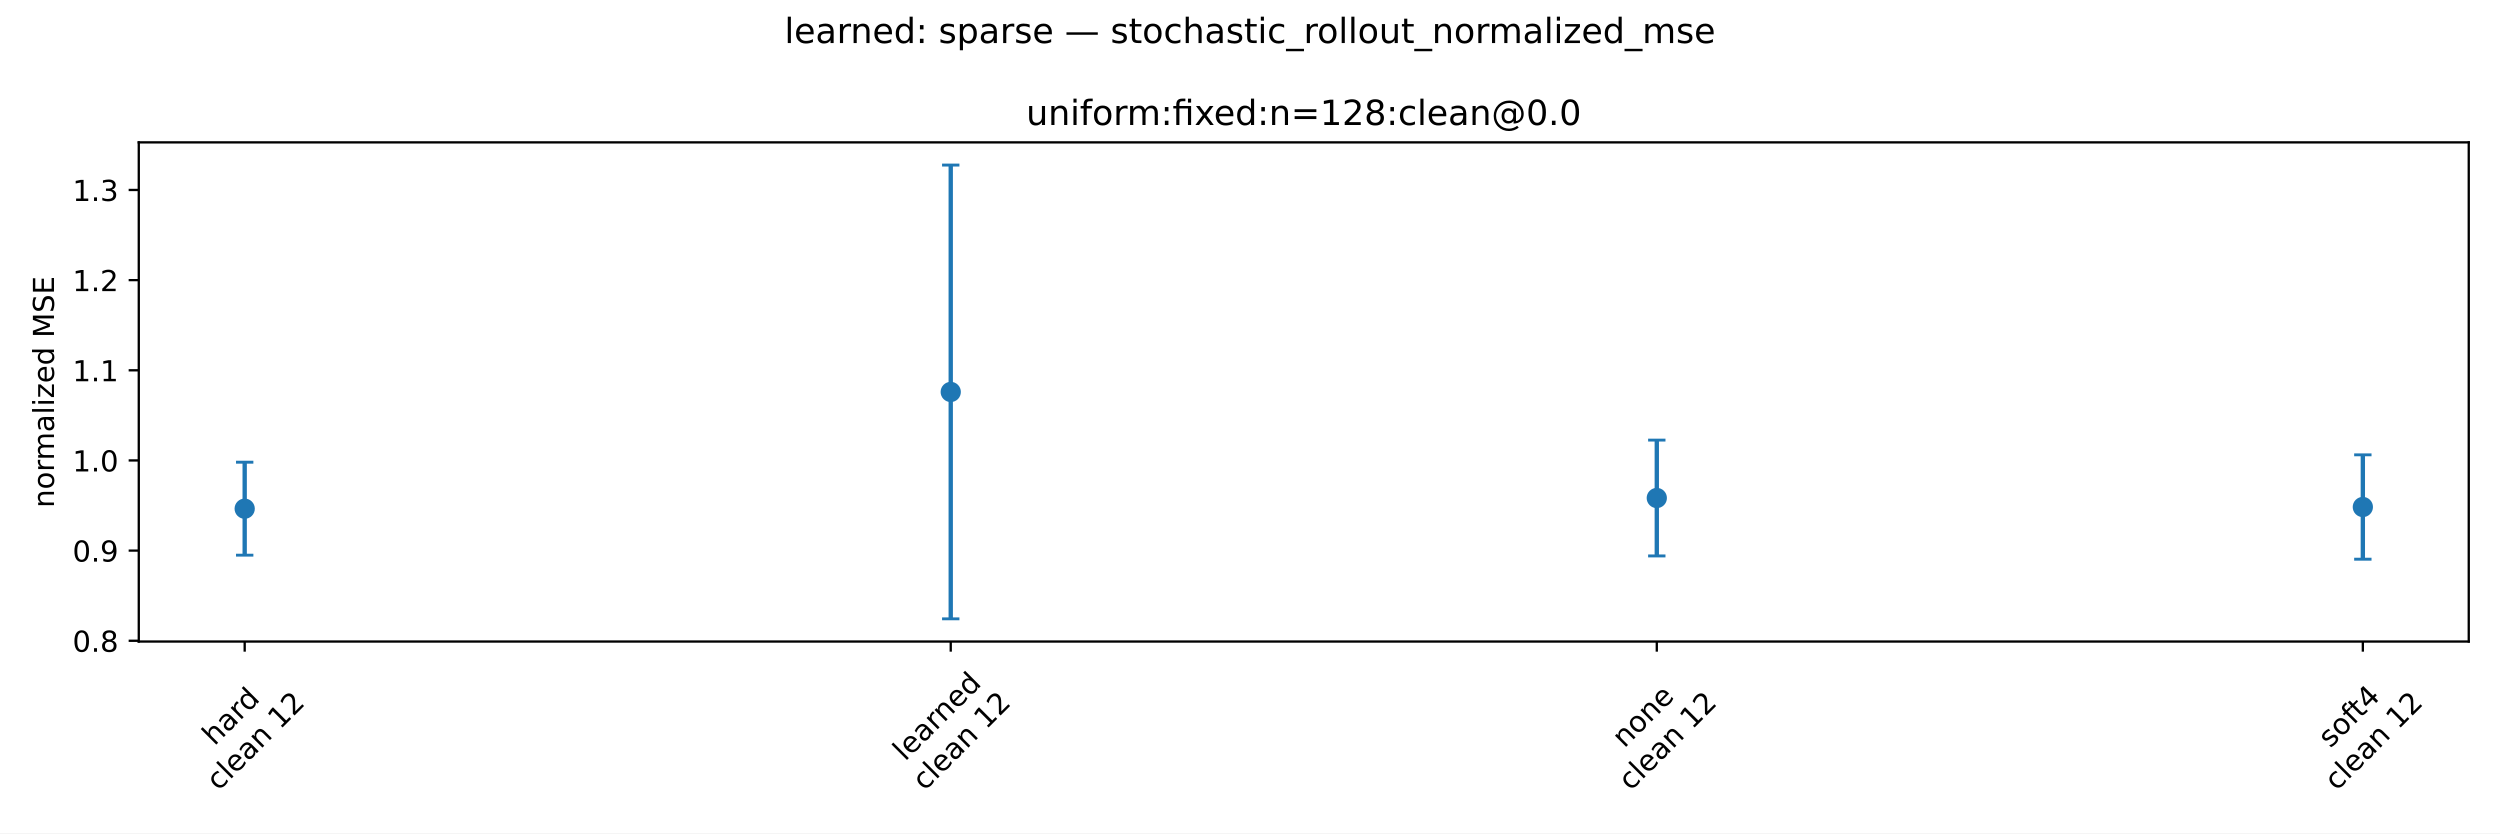
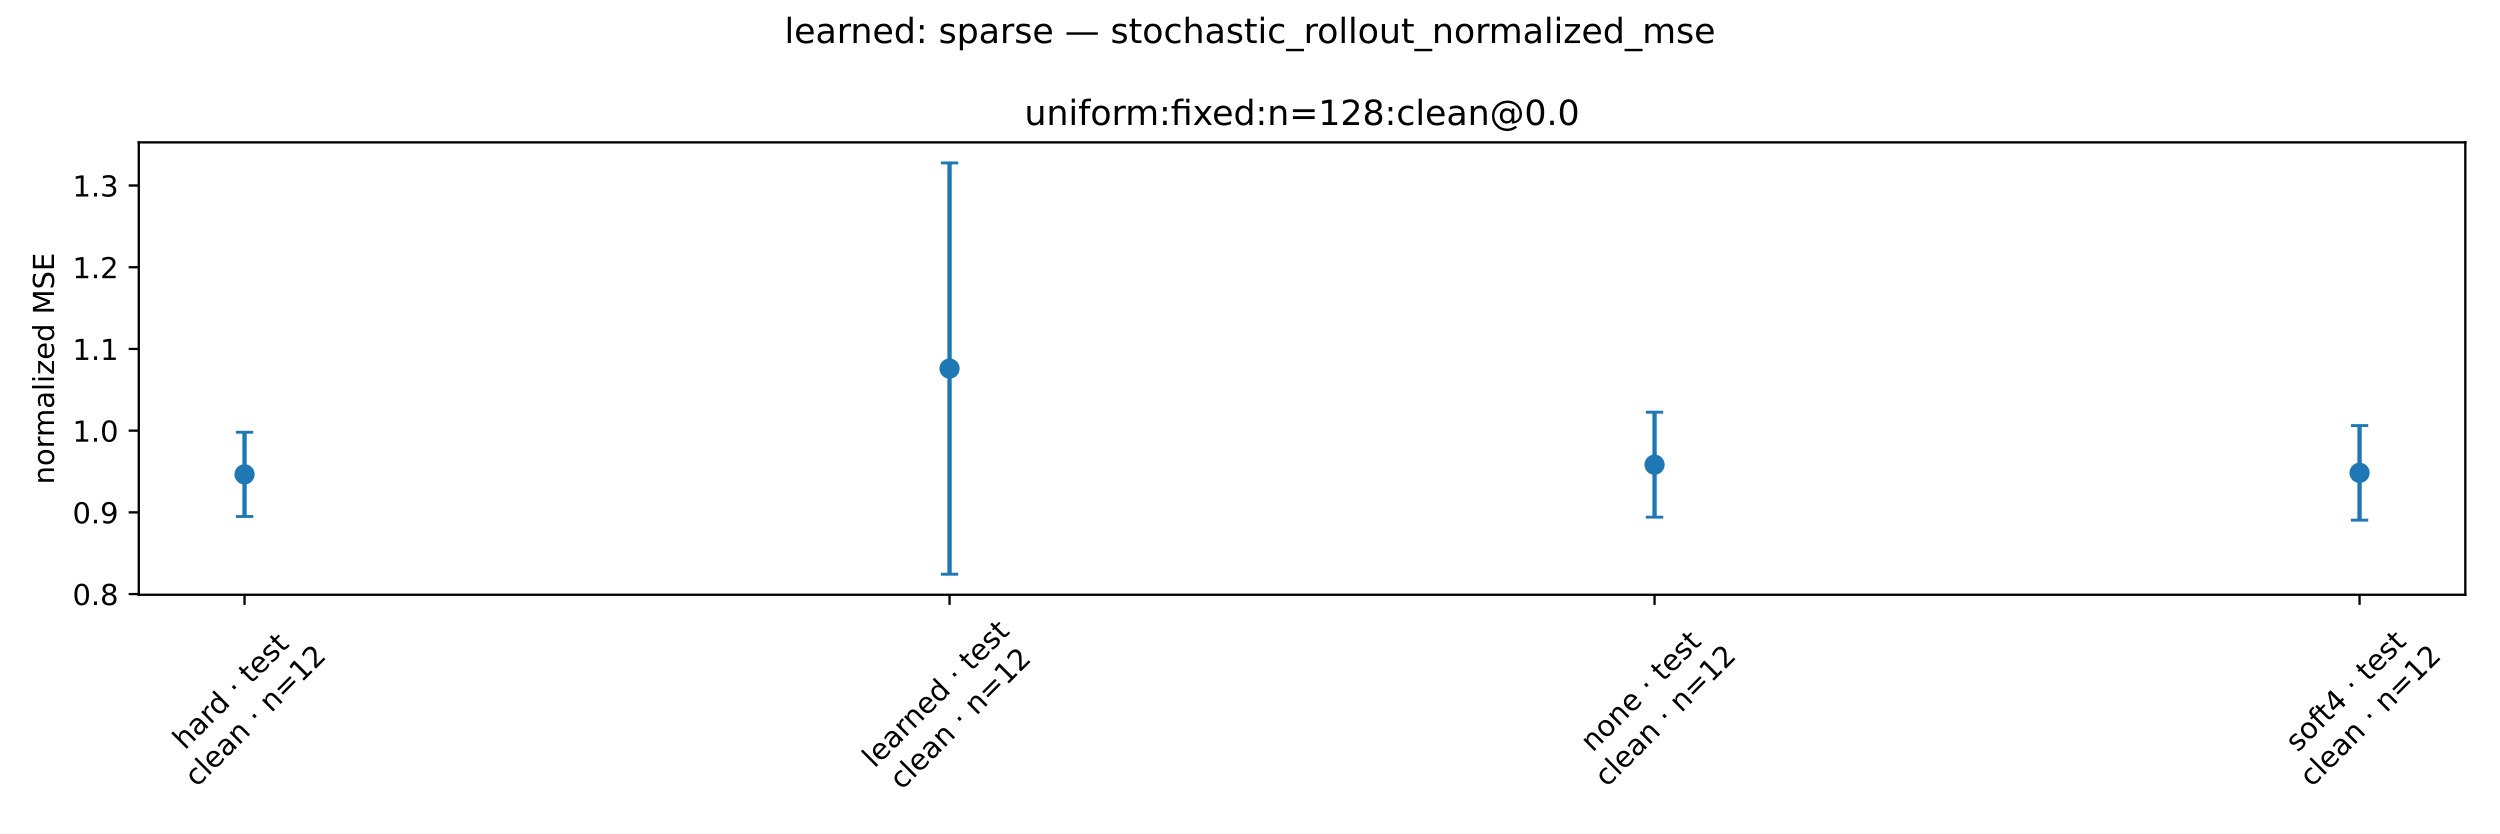
<svg xmlns="http://www.w3.org/2000/svg" xmlns:xlink="http://www.w3.org/1999/xlink" width="864pt" height="288pt" viewBox="0 0 864 288" version="1.1">
  <defs>
    <style type="text/css">*{stroke-linejoin: round; stroke-linecap: butt}</style>
  </defs>
  <g id="figure_1">
    <g id="patch_1">
      <path d="M 0 288  L 864 288  L 864 0  L 0 0  z " style="fill: #ffffff" />
    </g>
    <g id="axes_1">
      <g id="patch_2">
-         <path d="M 47.962 221.715  L 853.2 221.715  L 853.2 49.203  L 47.962 49.203  z " style="fill: #ffffff" />
+         <path d="M 47.962 205.55  L 852.012 205.55  L 852.012 49.203  L 47.962 49.203  z " style="fill: #ffffff" />
      </g>
      <g id="matplotlib.axis_1">
        <g id="xtick_1">
          <g id="line2d_1">
            <defs>
-               <path id="m48b58ece25" d="M 0 0  L 0 3.5  " style="stroke: #000000; stroke-width: 0.8" />
+               <path id="m4cf467fbdd" d="M 0 0  L 0 3.5  " style="stroke: #000000; stroke-width: 0.8" />
            </defs>
            <g>
-               <use xlink:href="#m48b58ece25" x="84.564" y="221.715" style="stroke: #000000; stroke-width: 0.8" />
+               <use xlink:href="#m4cf467fbdd" x="84.51" y="205.55" style="stroke: #000000; stroke-width: 0.8" />
            </g>
          </g>
          <g id="text_1">
-             <g transform="translate(74.1142 257.9703) rotate(-45) scale(0.1 -0.1)">
+             <g transform="translate(63.89994 259.4166) rotate(-45) scale(0.1 -0.1)">
              <defs>
                <path id="DejaVuSans-4b" d="M 3513 2113  L 3513 0  L 2938 0  L 2938 2094  Q 2938 2591 2744 2837  Q 2550 3084 2163 3084  Q 1697 3084 1428 2787  Q 1159 2491 1159 1978  L 1159 0  L 581 0  L 581 4863  L 1159 4863  L 1159 2956  Q 1366 3272 1645 3428  Q 1925 3584 2291 3584  Q 2894 3584 3203 3211  Q 3513 2838 3513 2113  z " transform="scale(0.015625)" />
                <path id="DejaVuSans-44" d="M 2194 1759  Q 1497 1759 1228 1600  Q 959 1441 959 1056  Q 959 750 1161 570  Q 1363 391 1709 391  Q 2188 391 2477 730  Q 2766 1069 2766 1631  L 2766 1759  L 2194 1759  z M 3341 1997  L 3341 0  L 2766 0  L 2766 531  Q 2569 213 2275 61  Q 1981 -91 1556 -91  Q 1019 -91 701 211  Q 384 513 384 1019  Q 384 1609 779 1909  Q 1175 2209 1959 2209  L 2766 2209  L 2766 2266  Q 2766 2663 2505 2880  Q 2244 3097 1772 3097  Q 1472 3097 1187 3025  Q 903 2953 641 2809  L 641 3341  Q 956 3463 1253 3523  Q 1550 3584 1831 3584  Q 2591 3584 2966 3190  Q 3341 2797 3341 1997  z " transform="scale(0.015625)" />
                <path id="DejaVuSans-55" d="M 2631 2963  Q 2534 3019 2420 3045  Q 2306 3072 2169 3072  Q 1681 3072 1420 2755  Q 1159 2438 1159 1844  L 1159 0  L 581 0  L 581 3500  L 1159 3500  L 1159 2956  Q 1341 3275 1631 3429  Q 1922 3584 2338 3584  Q 2397 3584 2469 3576  Q 2541 3569 2628 3553  L 2631 2963  z " transform="scale(0.015625)" />
                <path id="DejaVuSans-47" d="M 2906 2969  L 2906 4863  L 3481 4863  L 3481 0  L 2906 0  L 2906 525  Q 2725 213 2448 61  Q 2172 -91 1784 -91  Q 1150 -91 751 415  Q 353 922 353 1747  Q 353 2572 751 3078  Q 1150 3584 1784 3584  Q 2172 3584 2448 3432  Q 2725 3281 2906 2969  z M 947 1747  Q 947 1113 1208 752  Q 1469 391 1925 391  Q 2381 391 2643 752  Q 2906 1113 2906 1747  Q 2906 2381 2643 2742  Q 2381 3103 1925 3103  Q 1469 3103 1208 2742  Q 947 2381 947 1747  z " transform="scale(0.015625)" />
+                 <path id="DejaVuSans-3" transform="scale(0.015625)" />
+                 <path id="DejaVuSans-79" d="M 684 2619  L 1344 2619  L 1344 1825  L 684 1825  L 684 2619  z " transform="scale(0.015625)" />
+                 <path id="DejaVuSans-57" d="M 1172 4494  L 1172 3500  L 2356 3500  L 2356 3053  L 1172 3053  L 1172 1153  Q 1172 725 1289 603  Q 1406 481 1766 481  L 2356 481  L 2356 0  L 1766 0  Q 1100 0 847 248  Q 594 497 594 1153  L 594 3053  L 172 3053  L 172 3500  L 594 3500  L 594 4494  L 1172 4494  z " transform="scale(0.015625)" />
+                 <path id="DejaVuSans-48" d="M 3597 1894  L 3597 1613  L 953 1613  Q 991 1019 1311 708  Q 1631 397 2203 397  Q 2534 397 2845 478  Q 3156 559 3463 722  L 3463 178  Q 3153 47 2828 -22  Q 2503 -91 2169 -91  Q 1331 -91 842 396  Q 353 884 353 1716  Q 353 2575 817 3079  Q 1281 3584 2069 3584  Q 2775 3584 3186 3129  Q 3597 2675 3597 1894  z M 3022 2063  Q 3016 2534 2758 2815  Q 2500 3097 2075 3097  Q 1594 3097 1305 2825  Q 1016 2553 972 2059  L 3022 2063  z " transform="scale(0.015625)" />
+                 <path id="DejaVuSans-56" d="M 2834 3397  L 2834 2853  Q 2591 2978 2328 3040  Q 2066 3103 1784 3103  Q 1356 3103 1142 2972  Q 928 2841 928 2578  Q 928 2378 1081 2264  Q 1234 2150 1697 2047  L 1894 2003  Q 2506 1872 2764 1633  Q 3022 1394 3022 966  Q 3022 478 2636 193  Q 2250 -91 1575 -91  Q 1294 -91 989 -36  Q 684 19 347 128  L 347 722  Q 666 556 975 473  Q 1284 391 1588 391  Q 1994 391 2212 530  Q 2431 669 2431 922  Q 2431 1156 2273 1281  Q 2116 1406 1581 1522  L 1381 1569  Q 847 1681 609 1914  Q 372 2147 372 2553  Q 372 3047 722 3315  Q 1072 3584 1716 3584  Q 2034 3584 2315 3537  Q 2597 3491 2834 3397  z " transform="scale(0.015625)" />
              </defs>
              <use xlink:href="#DejaVuSans-4b" />
              <use xlink:href="#DejaVuSans-44" transform="translate(63.375 0)" />
              <use xlink:href="#DejaVuSans-55" transform="translate(124.6562 0)" />
              <use xlink:href="#DejaVuSans-47" transform="translate(164.0156 0)" />
-             </g>
-             <g transform="translate(75.51323 273.5457) rotate(-45) scale(0.1 -0.1)">
+               <use xlink:href="#DejaVuSans-3" transform="translate(227.5 0)" />
+               <use xlink:href="#DejaVuSans-79" transform="translate(259.2812 0)" />
+               <use xlink:href="#DejaVuSans-3" transform="translate(291.0625 0)" />
+               <use xlink:href="#DejaVuSans-57" transform="translate(322.8438 0)" />
+               <use xlink:href="#DejaVuSans-48" transform="translate(362.0469 0)" />
+               <use xlink:href="#DejaVuSans-56" transform="translate(423.5781 0)" />
+               <use xlink:href="#DejaVuSans-57" transform="translate(475.6719 0)" />
+             </g>
+             <g transform="translate(68.00862 272.2824) rotate(-45) scale(0.1 -0.1)">
              <defs>
                <path id="DejaVuSans-46" d="M 3122 3366  L 3122 2828  Q 2878 2963 2633 3030  Q 2388 3097 2138 3097  Q 1578 3097 1268 2742  Q 959 2388 959 1747  Q 959 1106 1268 751  Q 1578 397 2138 397  Q 2388 397 2633 464  Q 2878 531 3122 666  L 3122 134  Q 2881 22 2623 -34  Q 2366 -91 2075 -91  Q 1284 -91 818 406  Q 353 903 353 1747  Q 353 2603 823 3093  Q 1294 3584 2113 3584  Q 2378 3584 2631 3529  Q 2884 3475 3122 3366  z " transform="scale(0.015625)" />
                <path id="DejaVuSans-4f" d="M 603 4863  L 1178 4863  L 1178 0  L 603 0  L 603 4863  z " transform="scale(0.015625)" />
-                 <path id="DejaVuSans-48" d="M 3597 1894  L 3597 1613  L 953 1613  Q 991 1019 1311 708  Q 1631 397 2203 397  Q 2534 397 2845 478  Q 3156 559 3463 722  L 3463 178  Q 3153 47 2828 -22  Q 2503 -91 2169 -91  Q 1331 -91 842 396  Q 353 884 353 1716  Q 353 2575 817 3079  Q 1281 3584 2069 3584  Q 2775 3584 3186 3129  Q 3597 2675 3597 1894  z M 3022 2063  Q 3016 2534 2758 2815  Q 2500 3097 2075 3097  Q 1594 3097 1305 2825  Q 1016 2553 972 2059  L 3022 2063  z " transform="scale(0.015625)" />
                <path id="DejaVuSans-51" d="M 3513 2113  L 3513 0  L 2938 0  L 2938 2094  Q 2938 2591 2744 2837  Q 2550 3084 2163 3084  Q 1697 3084 1428 2787  Q 1159 2491 1159 1978  L 1159 0  L 581 0  L 581 3500  L 1159 3500  L 1159 2956  Q 1366 3272 1645 3428  Q 1925 3584 2291 3584  Q 2894 3584 3203 3211  Q 3513 2838 3513 2113  z " transform="scale(0.015625)" />
-                 <path id="DejaVuSans-3" transform="scale(0.015625)" />
+                 <path id="DejaVuSans-20" d="M 678 2906  L 4684 2906  L 4684 2381  L 678 2381  L 678 2906  z M 678 1631  L 4684 1631  L 4684 1100  L 678 1100  L 678 1631  z " transform="scale(0.015625)" />
                <path id="DejaVuSans-14" d="M 794 531  L 1825 531  L 1825 4091  L 703 3866  L 703 4441  L 1819 4666  L 2450 4666  L 2450 531  L 3481 531  L 3481 0  L 794 0  L 794 531  z " transform="scale(0.015625)" />
                <path id="DejaVuSans-15" d="M 1228 531  L 3431 531  L 3431 0  L 469 0  L 469 531  Q 828 903 1448 1529  Q 2069 2156 2228 2338  Q 2531 2678 2651 2914  Q 2772 3150 2772 3378  Q 2772 3750 2511 3984  Q 2250 4219 1831 4219  Q 1534 4219 1204 4116  Q 875 4013 500 3803  L 500 4441  Q 881 4594 1212 4672  Q 1544 4750 1819 4750  Q 2544 4750 2975 4387  Q 3406 4025 3406 3419  Q 3406 3131 3298 2873  Q 3191 2616 2906 2266  Q 2828 2175 2409 1742  Q 1991 1309 1228 531  z " transform="scale(0.015625)" />
              </defs>
              <use xlink:href="#DejaVuSans-46" />
              <use xlink:href="#DejaVuSans-4f" transform="translate(54.98438 0)" />
              <use xlink:href="#DejaVuSans-48" transform="translate(82.76562 0)" />
              <use xlink:href="#DejaVuSans-44" transform="translate(144.2969 0)" />
              <use xlink:href="#DejaVuSans-51" transform="translate(205.5781 0)" />
              <use xlink:href="#DejaVuSans-3" transform="translate(268.9531 0)" />
-               <use xlink:href="#DejaVuSans-14" transform="translate(300.7344 0)" />
-               <use xlink:href="#DejaVuSans-15" transform="translate(364.3594 0)" />
+               <use xlink:href="#DejaVuSans-79" transform="translate(300.7344 0)" />
+               <use xlink:href="#DejaVuSans-3" transform="translate(332.5156 0)" />
+               <use xlink:href="#DejaVuSans-51" transform="translate(364.2969 0)" />
+               <use xlink:href="#DejaVuSans-20" transform="translate(427.6719 0)" />
+               <use xlink:href="#DejaVuSans-14" transform="translate(511.4688 0)" />
+               <use xlink:href="#DejaVuSans-15" transform="translate(575.0938 0)" />
            </g>
          </g>
        </g>
        <g id="xtick_2">
          <g id="line2d_2">
            <g>
-               <use xlink:href="#m48b58ece25" x="328.575" y="221.715" style="stroke: #000000; stroke-width: 0.8" />
+               <use xlink:href="#m4cf467fbdd" x="328.161" y="205.55" style="stroke: #000000; stroke-width: 0.8" />
            </g>
          </g>
          <g id="text_2">
-             <g transform="translate(312.7925 263.3034) rotate(-45) scale(0.1 -0.1)">
+             <g transform="translate(302.2181 265.7043) rotate(-45) scale(0.1 -0.1)">
              <use xlink:href="#DejaVuSans-4f" />
              <use xlink:href="#DejaVuSans-48" transform="translate(27.78125 0)" />
              <use xlink:href="#DejaVuSans-44" transform="translate(89.3125 0)" />
              <use xlink:href="#DejaVuSans-55" transform="translate(150.5938 0)" />
              <use xlink:href="#DejaVuSans-51" transform="translate(189.9531 0)" />
              <use xlink:href="#DejaVuSans-48" transform="translate(253.3281 0)" />
              <use xlink:href="#DejaVuSans-47" transform="translate(314.8594 0)" />
-             </g>
-             <g transform="translate(319.5246 273.5457) rotate(-45) scale(0.1 -0.1)">
+               <use xlink:href="#DejaVuSans-3" transform="translate(378.3438 0)" />
+               <use xlink:href="#DejaVuSans-79" transform="translate(410.125 0)" />
+               <use xlink:href="#DejaVuSans-3" transform="translate(441.9062 0)" />
+               <use xlink:href="#DejaVuSans-57" transform="translate(473.6875 0)" />
+               <use xlink:href="#DejaVuSans-48" transform="translate(512.8906 0)" />
+               <use xlink:href="#DejaVuSans-56" transform="translate(574.4219 0)" />
+               <use xlink:href="#DejaVuSans-57" transform="translate(626.5156 0)" />
+             </g>
+             <g transform="translate(311.6599 273.237) rotate(-45) scale(0.1 -0.1)">
              <use xlink:href="#DejaVuSans-46" />
              <use xlink:href="#DejaVuSans-4f" transform="translate(54.98438 0)" />
              <use xlink:href="#DejaVuSans-48" transform="translate(82.76562 0)" />
              <use xlink:href="#DejaVuSans-44" transform="translate(144.2969 0)" />
              <use xlink:href="#DejaVuSans-51" transform="translate(205.5781 0)" />
              <use xlink:href="#DejaVuSans-3" transform="translate(268.9531 0)" />
-               <use xlink:href="#DejaVuSans-14" transform="translate(300.7344 0)" />
-               <use xlink:href="#DejaVuSans-15" transform="translate(364.3594 0)" />
+               <use xlink:href="#DejaVuSans-79" transform="translate(300.7344 0)" />
+               <use xlink:href="#DejaVuSans-3" transform="translate(332.5156 0)" />
+               <use xlink:href="#DejaVuSans-51" transform="translate(364.2969 0)" />
+               <use xlink:href="#DejaVuSans-20" transform="translate(427.6719 0)" />
+               <use xlink:href="#DejaVuSans-14" transform="translate(511.4688 0)" />
+               <use xlink:href="#DejaVuSans-15" transform="translate(575.0938 0)" />
            </g>
          </g>
        </g>
        <g id="xtick_3">
          <g id="line2d_3">
            <g>
-               <use xlink:href="#m48b58ece25" x="572.587" y="221.715" style="stroke: #000000; stroke-width: 0.8" />
+               <use xlink:href="#m4cf467fbdd" x="571.813" y="205.55" style="stroke: #000000; stroke-width: 0.8" />
            </g>
          </g>
          <g id="text_3">
-             <g transform="translate(561.36 258.7464) rotate(-45) scale(0.1 -0.1)">
+             <g transform="translate(550.4255 260.1928) rotate(-45) scale(0.1 -0.1)">
              <defs>
                <path id="DejaVuSans-52" d="M 1959 3097  Q 1497 3097 1228 2736  Q 959 2375 959 1747  Q 959 1119 1226 758  Q 1494 397 1959 397  Q 2419 397 2687 759  Q 2956 1122 2956 1747  Q 2956 2369 2687 2733  Q 2419 3097 1959 3097  z M 1959 3584  Q 2709 3584 3137 3096  Q 3566 2609 3566 1747  Q 3566 888 3137 398  Q 2709 -91 1959 -91  Q 1206 -91 779 398  Q 353 888 353 1747  Q 353 2609 779 3096  Q 1206 3584 1959 3584  z " transform="scale(0.015625)" />
              </defs>
              <use xlink:href="#DejaVuSans-51" />
              <use xlink:href="#DejaVuSans-52" transform="translate(63.375 0)" />
              <use xlink:href="#DejaVuSans-51" transform="translate(124.5625 0)" />
              <use xlink:href="#DejaVuSans-48" transform="translate(187.9375 0)" />
-             </g>
-             <g transform="translate(563.5358 273.5451) rotate(-45) scale(0.1 -0.1)">
+               <use xlink:href="#DejaVuSans-3" transform="translate(249.4688 0)" />
+               <use xlink:href="#DejaVuSans-79" transform="translate(281.25 0)" />
+               <use xlink:href="#DejaVuSans-3" transform="translate(313.0312 0)" />
+               <use xlink:href="#DejaVuSans-57" transform="translate(344.8125 0)" />
+               <use xlink:href="#DejaVuSans-48" transform="translate(384.0156 0)" />
+               <use xlink:href="#DejaVuSans-56" transform="translate(445.5469 0)" />
+               <use xlink:href="#DejaVuSans-57" transform="translate(497.6406 0)" />
+             </g>
+             <g transform="translate(555.3109 272.2818) rotate(-45) scale(0.1 -0.1)">
              <use xlink:href="#DejaVuSans-46" />
              <use xlink:href="#DejaVuSans-4f" transform="translate(54.98438 0)" />
              <use xlink:href="#DejaVuSans-48" transform="translate(82.76562 0)" />
              <use xlink:href="#DejaVuSans-44" transform="translate(144.2969 0)" />
              <use xlink:href="#DejaVuSans-51" transform="translate(205.5781 0)" />
              <use xlink:href="#DejaVuSans-3" transform="translate(268.9531 0)" />
-               <use xlink:href="#DejaVuSans-14" transform="translate(300.7344 0)" />
-               <use xlink:href="#DejaVuSans-15" transform="translate(364.3594 0)" />
+               <use xlink:href="#DejaVuSans-79" transform="translate(300.7344 0)" />
+               <use xlink:href="#DejaVuSans-3" transform="translate(332.5156 0)" />
+               <use xlink:href="#DejaVuSans-51" transform="translate(364.2969 0)" />
+               <use xlink:href="#DejaVuSans-20" transform="translate(427.6719 0)" />
+               <use xlink:href="#DejaVuSans-14" transform="translate(511.4688 0)" />
+               <use xlink:href="#DejaVuSans-15" transform="translate(575.0938 0)" />
            </g>
          </g>
        </g>
        <g id="xtick_4">
          <g id="line2d_4">
            <g>
-               <use xlink:href="#m48b58ece25" x="816.598" y="221.715" style="stroke: #000000; stroke-width: 0.8" />
+               <use xlink:href="#m4cf467fbdd" x="815.464" y="205.55" style="stroke: #000000; stroke-width: 0.8" />
            </g>
          </g>
          <g id="text_4">
-             <g transform="translate(805.3684 258.7503) rotate(-45) scale(0.1 -0.1)">
-               <defs>
-                 <path id="DejaVuSans-56" d="M 2834 3397  L 2834 2853  Q 2591 2978 2328 3040  Q 2066 3103 1784 3103  Q 1356 3103 1142 2972  Q 928 2841 928 2578  Q 928 2378 1081 2264  Q 1234 2150 1697 2047  L 1894 2003  Q 2506 1872 2764 1633  Q 3022 1394 3022 966  Q 3022 478 2636 193  Q 2250 -91 1575 -91  Q 1294 -91 989 -36  Q 684 19 347 128  L 347 722  Q 666 556 975 473  Q 1284 391 1588 391  Q 1994 391 2212 530  Q 2431 669 2431 922  Q 2431 1156 2273 1281  Q 2116 1406 1581 1522  L 1381 1569  Q 847 1681 609 1914  Q 372 2147 372 2553  Q 372 3047 722 3315  Q 1072 3584 1716 3584  Q 2034 3584 2315 3537  Q 2597 3491 2834 3397  z " transform="scale(0.015625)" />
+             <g transform="translate(794.0737 260.1967) rotate(-45) scale(0.1 -0.1)">
+               <defs>
                <path id="DejaVuSans-49" d="M 2375 4863  L 2375 4384  L 1825 4384  Q 1516 4384 1395 4259  Q 1275 4134 1275 3809  L 1275 3500  L 2222 3500  L 2222 3053  L 1275 3053  L 1275 0  L 697 0  L 697 3053  L 147 3053  L 147 3500  L 697 3500  L 697 3744  Q 697 4328 969 4595  Q 1241 4863 1831 4863  L 2375 4863  z " transform="scale(0.015625)" />
-                 <path id="DejaVuSans-57" d="M 1172 4494  L 1172 3500  L 2356 3500  L 2356 3053  L 1172 3053  L 1172 1153  Q 1172 725 1289 603  Q 1406 481 1766 481  L 2356 481  L 2356 0  L 1766 0  Q 1100 0 847 248  Q 594 497 594 1153  L 594 3053  L 172 3053  L 172 3500  L 594 3500  L 594 4494  L 1172 4494  z " transform="scale(0.015625)" />
                <path id="DejaVuSans-17" d="M 2419 4116  L 825 1625  L 2419 1625  L 2419 4116  z M 2253 4666  L 3047 4666  L 3047 1625  L 3713 1625  L 3713 1100  L 3047 1100  L 3047 0  L 2419 0  L 2419 1100  L 313 1100  L 313 1709  L 2253 4666  z " transform="scale(0.015625)" />
              </defs>
              <use xlink:href="#DejaVuSans-56" />
              <use xlink:href="#DejaVuSans-52" transform="translate(52.09375 0)" />
              <use xlink:href="#DejaVuSans-49" transform="translate(113.2812 0)" />
              <use xlink:href="#DejaVuSans-57" transform="translate(146.7344 0)" />
              <use xlink:href="#DejaVuSans-17" transform="translate(185.9375 0)" />
-             </g>
-             <g transform="translate(807.5475 273.5457) rotate(-45) scale(0.1 -0.1)">
+               <use xlink:href="#DejaVuSans-3" transform="translate(249.5625 0)" />
+               <use xlink:href="#DejaVuSans-79" transform="translate(281.3438 0)" />
+               <use xlink:href="#DejaVuSans-3" transform="translate(313.125 0)" />
+               <use xlink:href="#DejaVuSans-57" transform="translate(344.9062 0)" />
+               <use xlink:href="#DejaVuSans-48" transform="translate(384.1094 0)" />
+               <use xlink:href="#DejaVuSans-56" transform="translate(445.6406 0)" />
+               <use xlink:href="#DejaVuSans-57" transform="translate(497.7344 0)" />
+             </g>
+             <g transform="translate(798.9624 272.2824) rotate(-45) scale(0.1 -0.1)">
              <use xlink:href="#DejaVuSans-46" />
              <use xlink:href="#DejaVuSans-4f" transform="translate(54.98438 0)" />
              <use xlink:href="#DejaVuSans-48" transform="translate(82.76562 0)" />
              <use xlink:href="#DejaVuSans-44" transform="translate(144.2969 0)" />
              <use xlink:href="#DejaVuSans-51" transform="translate(205.5781 0)" />
              <use xlink:href="#DejaVuSans-3" transform="translate(268.9531 0)" />
-               <use xlink:href="#DejaVuSans-14" transform="translate(300.7344 0)" />
-               <use xlink:href="#DejaVuSans-15" transform="translate(364.3594 0)" />
+               <use xlink:href="#DejaVuSans-79" transform="translate(300.7344 0)" />
+               <use xlink:href="#DejaVuSans-3" transform="translate(332.5156 0)" />
+               <use xlink:href="#DejaVuSans-51" transform="translate(364.2969 0)" />
+               <use xlink:href="#DejaVuSans-20" transform="translate(427.6719 0)" />
+               <use xlink:href="#DejaVuSans-14" transform="translate(511.4688 0)" />
+               <use xlink:href="#DejaVuSans-15" transform="translate(575.0938 0)" />
            </g>
          </g>
        </g>
      </g>
      <g id="matplotlib.axis_2">
        <g id="ytick_1">
          <g id="line2d_5">
            <defs>
-               <path id="m9066280f9b" d="M 0 0  L -3.5 0  " style="stroke: #000000; stroke-width: 0.8" />
+               <path id="mb14db75e6c" d="M 0 0  L -3.5 0  " style="stroke: #000000; stroke-width: 0.8" />
            </defs>
            <g>
-               <use xlink:href="#m9066280f9b" x="47.962" y="221.45" style="stroke: #000000; stroke-width: 0.8" />
+               <use xlink:href="#mb14db75e6c" x="47.962" y="205.31" style="stroke: #000000; stroke-width: 0.8" />
            </g>
          </g>
          <g id="text_5">
-             <g transform="translate(25.05922 225.2488) scale(0.1 -0.1)">
+             <g transform="translate(25.05922 209.1091) scale(0.1 -0.1)">
              <defs>
                <path id="DejaVuSans-13" d="M 2034 4250  Q 1547 4250 1301 3770  Q 1056 3291 1056 2328  Q 1056 1369 1301 889  Q 1547 409 2034 409  Q 2525 409 2770 889  Q 3016 1369 3016 2328  Q 3016 3291 2770 3770  Q 2525 4250 2034 4250  z M 2034 4750  Q 2819 4750 3233 4129  Q 3647 3509 3647 2328  Q 3647 1150 3233 529  Q 2819 -91 2034 -91  Q 1250 -91 836 529  Q 422 1150 422 2328  Q 422 3509 836 4129  Q 1250 4750 2034 4750  z " transform="scale(0.015625)" />
                <path id="DejaVuSans-11" d="M 684 794  L 1344 794  L 1344 0  L 684 0  L 684 794  z " transform="scale(0.015625)" />
                <path id="DejaVuSans-1b" d="M 2034 2216  Q 1584 2216 1326 1975  Q 1069 1734 1069 1313  Q 1069 891 1326 650  Q 1584 409 2034 409  Q 2484 409 2743 651  Q 3003 894 3003 1313  Q 3003 1734 2745 1975  Q 2488 2216 2034 2216  z M 1403 2484  Q 997 2584 770 2862  Q 544 3141 544 3541  Q 544 4100 942 4425  Q 1341 4750 2034 4750  Q 2731 4750 3128 4425  Q 3525 4100 3525 3541  Q 3525 3141 3298 2862  Q 3072 2584 2669 2484  Q 3125 2378 3379 2068  Q 3634 1759 3634 1313  Q 3634 634 3220 271  Q 2806 -91 2034 -91  Q 1263 -91 848 271  Q 434 634 434 1313  Q 434 1759 690 2068  Q 947 2378 1403 2484  z M 1172 3481  Q 1172 3119 1398 2916  Q 1625 2713 2034 2713  Q 2441 2713 2670 2916  Q 2900 3119 2900 3481  Q 2900 3844 2670 4047  Q 2441 4250 2034 4250  Q 1625 4250 1398 4047  Q 1172 3844 1172 3481  z " transform="scale(0.015625)" />
              </defs>
              <use xlink:href="#DejaVuSans-13" />
              <use xlink:href="#DejaVuSans-11" transform="translate(63.625 0)" />
              <use xlink:href="#DejaVuSans-1b" transform="translate(95.40625 0)" />
            </g>
          </g>
        </g>
        <g id="ytick_2">
          <g id="line2d_6">
            <g>
-               <use xlink:href="#m9066280f9b" x="47.962" y="190.291" style="stroke: #000000; stroke-width: 0.8" />
+               <use xlink:href="#mb14db75e6c" x="47.962" y="177.071" style="stroke: #000000; stroke-width: 0.8" />
            </g>
          </g>
          <g id="text_6">
-             <g transform="translate(25.05922 194.0899) scale(0.1 -0.1)">
+             <g transform="translate(25.05922 180.8699) scale(0.1 -0.1)">
              <defs>
                <path id="DejaVuSans-1c" d="M 703 97  L 703 672  Q 941 559 1184 500  Q 1428 441 1663 441  Q 2288 441 2617 861  Q 2947 1281 2994 2138  Q 2813 1869 2534 1725  Q 2256 1581 1919 1581  Q 1219 1581 811 2004  Q 403 2428 403 3163  Q 403 3881 828 4315  Q 1253 4750 1959 4750  Q 2769 4750 3195 4129  Q 3622 3509 3622 2328  Q 3622 1225 3098 567  Q 2575 -91 1691 -91  Q 1453 -91 1209 -44  Q 966 3 703 97  z M 1959 2075  Q 2384 2075 2632 2365  Q 2881 2656 2881 3163  Q 2881 3666 2632 3958  Q 2384 4250 1959 4250  Q 1534 4250 1286 3958  Q 1038 3666 1038 3163  Q 1038 2656 1286 2365  Q 1534 2075 1959 2075  z " transform="scale(0.015625)" />
              </defs>
              <use xlink:href="#DejaVuSans-13" />
              <use xlink:href="#DejaVuSans-11" transform="translate(63.625 0)" />
              <use xlink:href="#DejaVuSans-1c" transform="translate(95.40625 0)" />
            </g>
          </g>
        </g>
        <g id="ytick_3">
          <g id="line2d_7">
            <g>
-               <use xlink:href="#m9066280f9b" x="47.962" y="159.132" style="stroke: #000000; stroke-width: 0.8" />
+               <use xlink:href="#mb14db75e6c" x="47.962" y="148.832" style="stroke: #000000; stroke-width: 0.8" />
            </g>
          </g>
          <g id="text_7">
-             <g transform="translate(25.05922 162.9311) scale(0.1 -0.1)">
+             <g transform="translate(25.05922 152.6307) scale(0.1 -0.1)">
              <use xlink:href="#DejaVuSans-14" />
              <use xlink:href="#DejaVuSans-11" transform="translate(63.625 0)" />
              <use xlink:href="#DejaVuSans-13" transform="translate(95.40625 0)" />
            </g>
          </g>
        </g>
        <g id="ytick_4">
          <g id="line2d_8">
            <g>
-               <use xlink:href="#m9066280f9b" x="47.962" y="127.973" style="stroke: #000000; stroke-width: 0.8" />
+               <use xlink:href="#mb14db75e6c" x="47.962" y="120.593" style="stroke: #000000; stroke-width: 0.8" />
            </g>
          </g>
          <g id="text_8">
-             <g transform="translate(25.05922 131.7723) scale(0.1 -0.1)">
+             <g transform="translate(25.05922 124.3914) scale(0.1 -0.1)">
              <use xlink:href="#DejaVuSans-14" />
              <use xlink:href="#DejaVuSans-11" transform="translate(63.625 0)" />
              <use xlink:href="#DejaVuSans-14" transform="translate(95.40625 0)" />
            </g>
          </g>
        </g>
        <g id="ytick_5">
          <g id="line2d_9">
            <g>
-               <use xlink:href="#m9066280f9b" x="47.962" y="96.815" style="stroke: #000000; stroke-width: 0.8" />
+               <use xlink:href="#mb14db75e6c" x="47.962" y="92.353" style="stroke: #000000; stroke-width: 0.8" />
            </g>
          </g>
          <g id="text_9">
-             <g transform="translate(25.05922 100.6135) scale(0.1 -0.1)">
+             <g transform="translate(25.05922 96.15221) scale(0.1 -0.1)">
              <use xlink:href="#DejaVuSans-14" />
              <use xlink:href="#DejaVuSans-11" transform="translate(63.625 0)" />
              <use xlink:href="#DejaVuSans-15" transform="translate(95.40625 0)" />
            </g>
          </g>
        </g>
        <g id="ytick_6">
          <g id="line2d_10">
            <g>
-               <use xlink:href="#m9066280f9b" x="47.962" y="65.656" style="stroke: #000000; stroke-width: 0.8" />
+               <use xlink:href="#mb14db75e6c" x="47.962" y="64.114" style="stroke: #000000; stroke-width: 0.8" />
            </g>
          </g>
          <g id="text_10">
-             <g transform="translate(25.05922 69.45465) scale(0.1 -0.1)">
+             <g transform="translate(25.05922 67.91299) scale(0.1 -0.1)">
              <defs>
                <path id="DejaVuSans-16" d="M 2597 2516  Q 3050 2419 3304 2112  Q 3559 1806 3559 1356  Q 3559 666 3084 287  Q 2609 -91 1734 -91  Q 1441 -91 1130 -33  Q 819 25 488 141  L 488 750  Q 750 597 1062 519  Q 1375 441 1716 441  Q 2309 441 2620 675  Q 2931 909 2931 1356  Q 2931 1769 2642 2001  Q 2353 2234 1838 2234  L 1294 2234  L 1294 2753  L 1863 2753  Q 2328 2753 2575 2939  Q 2822 3125 2822 3475  Q 2822 3834 2567 4026  Q 2313 4219 1838 4219  Q 1578 4219 1281 4162  Q 984 4106 628 3988  L 628 4550  Q 988 4650 1302 4700  Q 1616 4750 1894 4750  Q 2613 4750 3031 4423  Q 3450 4097 3450 3541  Q 3450 3153 3228 2886  Q 3006 2619 2597 2516  z " transform="scale(0.015625)" />
              </defs>
              <use xlink:href="#DejaVuSans-14" />
              <use xlink:href="#DejaVuSans-11" transform="translate(63.625 0)" />
              <use xlink:href="#DejaVuSans-16" transform="translate(95.40625 0)" />
            </g>
          </g>
        </g>
        <g id="text_11">
-           <g transform="translate(18.65687 175.4791) rotate(-90) scale(0.1 -0.1)">
+           <g transform="translate(18.65687 167.3968) rotate(-90) scale(0.1 -0.1)">
            <defs>
              <path id="DejaVuSans-50" d="M 3328 2828  Q 3544 3216 3844 3400  Q 4144 3584 4550 3584  Q 5097 3584 5394 3201  Q 5691 2819 5691 2113  L 5691 0  L 5113 0  L 5113 2094  Q 5113 2597 4934 2840  Q 4756 3084 4391 3084  Q 3944 3084 3684 2787  Q 3425 2491 3425 1978  L 3425 0  L 2847 0  L 2847 2094  Q 2847 2600 2669 2842  Q 2491 3084 2119 3084  Q 1678 3084 1418 2786  Q 1159 2488 1159 1978  L 1159 0  L 581 0  L 581 3500  L 1159 3500  L 1159 2956  Q 1356 3278 1631 3431  Q 1906 3584 2284 3584  Q 2666 3584 2933 3390  Q 3200 3197 3328 2828  z " transform="scale(0.015625)" />
              <path id="DejaVuSans-4c" d="M 603 3500  L 1178 3500  L 1178 0  L 603 0  L 603 3500  z M 603 4863  L 1178 4863  L 1178 4134  L 603 4134  L 603 4863  z " transform="scale(0.015625)" />
              <path id="DejaVuSans-5d" d="M 353 3500  L 3084 3500  L 3084 2975  L 922 459  L 3084 459  L 3084 0  L 275 0  L 275 525  L 2438 3041  L 353 3041  L 353 3500  z " transform="scale(0.015625)" />
              <path id="DejaVuSans-30" d="M 628 4666  L 1569 4666  L 2759 1491  L 3956 4666  L 4897 4666  L 4897 0  L 4281 0  L 4281 4097  L 3078 897  L 2444 897  L 1241 4097  L 1241 0  L 628 0  L 628 4666  z " transform="scale(0.015625)" />
              <path id="DejaVuSans-36" d="M 3425 4513  L 3425 3897  Q 3066 4069 2747 4153  Q 2428 4238 2131 4238  Q 1616 4238 1336 4038  Q 1056 3838 1056 3469  Q 1056 3159 1242 3001  Q 1428 2844 1947 2747  L 2328 2669  Q 3034 2534 3370 2195  Q 3706 1856 3706 1288  Q 3706 609 3251 259  Q 2797 -91 1919 -91  Q 1588 -91 1214 -16  Q 841 59 441 206  L 441 856  Q 825 641 1194 531  Q 1563 422 1919 422  Q 2459 422 2753 634  Q 3047 847 3047 1241  Q 3047 1584 2836 1778  Q 2625 1972 2144 2069  L 1759 2144  Q 1053 2284 737 2584  Q 422 2884 422 3419  Q 422 4038 858 4394  Q 1294 4750 2059 4750  Q 2388 4750 2728 4690  Q 3069 4631 3425 4513  z " transform="scale(0.015625)" />
              <path id="DejaVuSans-28" d="M 628 4666  L 3578 4666  L 3578 4134  L 1259 4134  L 1259 2753  L 3481 2753  L 3481 2222  L 1259 2222  L 1259 531  L 3634 531  L 3634 0  L 628 0  L 628 4666  z " transform="scale(0.015625)" />
            </defs>
            <use xlink:href="#DejaVuSans-51" />
            <use xlink:href="#DejaVuSans-52" transform="translate(63.375 0)" />
            <use xlink:href="#DejaVuSans-55" transform="translate(124.5625 0)" />
            <use xlink:href="#DejaVuSans-50" transform="translate(163.9219 0)" />
            <use xlink:href="#DejaVuSans-44" transform="translate(261.3281 0)" />
            <use xlink:href="#DejaVuSans-4f" transform="translate(322.6094 0)" />
            <use xlink:href="#DejaVuSans-4c" transform="translate(350.3906 0)" />
            <use xlink:href="#DejaVuSans-5d" transform="translate(378.1719 0)" />
            <use xlink:href="#DejaVuSans-48" transform="translate(430.6562 0)" />
            <use xlink:href="#DejaVuSans-47" transform="translate(492.1875 0)" />
            <use xlink:href="#DejaVuSans-3" transform="translate(555.6719 0)" />
            <use xlink:href="#DejaVuSans-30" transform="translate(587.4531 0)" />
            <use xlink:href="#DejaVuSans-36" transform="translate(673.7344 0)" />
            <use xlink:href="#DejaVuSans-28" transform="translate(737.2188 0)" />
          </g>
        </g>
      </g>
      <g id="LineCollection_1">
-         <path d="M 84.564 191.871  L 84.564 159.738  " clip-path="url(#p52e113142e)" style="fill: none; stroke: #1f77b4; stroke-width: 1.5" />
-         <path d="M 328.575 213.873  L 328.575 57.044  " clip-path="url(#p52e113142e)" style="fill: none; stroke: #1f77b4; stroke-width: 1.5" />
-         <path d="M 572.587 192.128  L 572.587 152.093  " clip-path="url(#p52e113142e)" style="fill: none; stroke: #1f77b4; stroke-width: 1.5" />
-         <path d="M 816.598 193.256  L 816.598 157.187  " clip-path="url(#p52e113142e)" style="fill: none; stroke: #1f77b4; stroke-width: 1.5" />
+         <path d="M 84.51 178.503  L 84.51 149.381  " clip-path="url(#pe869dd3620)" style="fill: none; stroke: #1f77b4; stroke-width: 1.5" />
+         <path d="M 328.161 198.444  L 328.161 56.31  " clip-path="url(#pe869dd3620)" style="fill: none; stroke: #1f77b4; stroke-width: 1.5" />
+         <path d="M 571.813 178.736  L 571.813 142.453  " clip-path="url(#pe869dd3620)" style="fill: none; stroke: #1f77b4; stroke-width: 1.5" />
+         <path d="M 815.464 179.758  L 815.464 147.069  " clip-path="url(#pe869dd3620)" style="fill: none; stroke: #1f77b4; stroke-width: 1.5" />
      </g>
      <g id="line2d_11">
        <defs>
-           <path id="m4ce005e3b9" d="M 3 0  L -3 -0  " style="stroke: #1f77b4" />
+           <path id="mdfdfa609d7" d="M 3 0  L -3 -0  " style="stroke: #1f77b4" />
        </defs>
-         <g clip-path="url(#p52e113142e)">
-           <use xlink:href="#m4ce005e3b9" x="84.564" y="191.871" style="fill: #1f77b4; stroke: #1f77b4" />
-           <use xlink:href="#m4ce005e3b9" x="328.575" y="213.873" style="fill: #1f77b4; stroke: #1f77b4" />
-           <use xlink:href="#m4ce005e3b9" x="572.587" y="192.128" style="fill: #1f77b4; stroke: #1f77b4" />
-           <use xlink:href="#m4ce005e3b9" x="816.598" y="193.256" style="fill: #1f77b4; stroke: #1f77b4" />
+         <g clip-path="url(#pe869dd3620)">
+           <use xlink:href="#mdfdfa609d7" x="84.51" y="178.503" style="fill: #1f77b4; stroke: #1f77b4" />
+           <use xlink:href="#mdfdfa609d7" x="328.161" y="198.444" style="fill: #1f77b4; stroke: #1f77b4" />
+           <use xlink:href="#mdfdfa609d7" x="571.813" y="178.736" style="fill: #1f77b4; stroke: #1f77b4" />
+           <use xlink:href="#mdfdfa609d7" x="815.464" y="179.758" style="fill: #1f77b4; stroke: #1f77b4" />
        </g>
      </g>
      <g id="line2d_12">
-         <g clip-path="url(#p52e113142e)">
-           <use xlink:href="#m4ce005e3b9" x="84.564" y="159.738" style="fill: #1f77b4; stroke: #1f77b4" />
-           <use xlink:href="#m4ce005e3b9" x="328.575" y="57.044" style="fill: #1f77b4; stroke: #1f77b4" />
-           <use xlink:href="#m4ce005e3b9" x="572.587" y="152.093" style="fill: #1f77b4; stroke: #1f77b4" />
-           <use xlink:href="#m4ce005e3b9" x="816.598" y="157.187" style="fill: #1f77b4; stroke: #1f77b4" />
+         <g clip-path="url(#pe869dd3620)">
+           <use xlink:href="#mdfdfa609d7" x="84.51" y="149.381" style="fill: #1f77b4; stroke: #1f77b4" />
+           <use xlink:href="#mdfdfa609d7" x="328.161" y="56.31" style="fill: #1f77b4; stroke: #1f77b4" />
+           <use xlink:href="#mdfdfa609d7" x="571.813" y="142.453" style="fill: #1f77b4; stroke: #1f77b4" />
+           <use xlink:href="#mdfdfa609d7" x="815.464" y="147.069" style="fill: #1f77b4; stroke: #1f77b4" />
        </g>
      </g>
      <g id="line2d_13">
        <defs>
-           <path id="m21fd09b402" d="M 0 3  C 0.796 3 1.559 2.684 2.121 2.121  C 2.684 1.559 3 0.796 3 0  C 3 -0.796 2.684 -1.559 2.121 -2.121  C 1.559 -2.684 0.796 -3 0 -3  C -0.796 -3 -1.559 -2.684 -2.121 -2.121  C -2.684 -1.559 -3 -0.796 -3 0  C -3 0.796 -2.684 1.559 -2.121 2.121  C -1.559 2.684 -0.796 3 0 3  z " style="stroke: #1f77b4" />
+           <path id="m7bdfa08099" d="M 0 3  C 0.796 3 1.559 2.684 2.121 2.121  C 2.684 1.559 3 0.796 3 0  C 3 -0.796 2.684 -1.559 2.121 -2.121  C 1.559 -2.684 0.796 -3 0 -3  C -0.796 -3 -1.559 -2.684 -2.121 -2.121  C -2.684 -1.559 -3 -0.796 -3 0  C -3 0.796 -2.684 1.559 -2.121 2.121  C -1.559 2.684 -0.796 3 0 3  z " style="stroke: #1f77b4" />
        </defs>
-         <g clip-path="url(#p52e113142e)">
-           <use xlink:href="#m21fd09b402" x="84.564" y="175.805" style="fill: #1f77b4; stroke: #1f77b4" />
-           <use xlink:href="#m21fd09b402" x="328.575" y="135.459" style="fill: #1f77b4; stroke: #1f77b4" />
-           <use xlink:href="#m21fd09b402" x="572.587" y="172.111" style="fill: #1f77b4; stroke: #1f77b4" />
-           <use xlink:href="#m21fd09b402" x="816.598" y="175.222" style="fill: #1f77b4; stroke: #1f77b4" />
+         <g clip-path="url(#pe869dd3620)">
+           <use xlink:href="#m7bdfa08099" x="84.51" y="163.942" style="fill: #1f77b4; stroke: #1f77b4" />
+           <use xlink:href="#m7bdfa08099" x="328.161" y="127.377" style="fill: #1f77b4; stroke: #1f77b4" />
+           <use xlink:href="#m7bdfa08099" x="571.813" y="160.594" style="fill: #1f77b4; stroke: #1f77b4" />
+           <use xlink:href="#m7bdfa08099" x="815.464" y="163.413" style="fill: #1f77b4; stroke: #1f77b4" />
        </g>
      </g>
      <g id="patch_3">
-         <path d="M 47.962 221.715  L 47.962 49.203  " style="fill: none; stroke: #000000; stroke-width: 0.8; stroke-linejoin: miter; stroke-linecap: square" />
+         <path d="M 47.962 205.55  L 47.962 49.203  " style="fill: none; stroke: #000000; stroke-width: 0.8; stroke-linejoin: miter; stroke-linecap: square" />
      </g>
      <g id="patch_4">
-         <path d="M 853.2 221.715  L 853.2 49.203  " style="fill: none; stroke: #000000; stroke-width: 0.8; stroke-linejoin: miter; stroke-linecap: square" />
+         <path d="M 852.012 205.55  L 852.012 49.203  " style="fill: none; stroke: #000000; stroke-width: 0.8; stroke-linejoin: miter; stroke-linecap: square" />
      </g>
      <g id="patch_5">
-         <path d="M 47.962 221.715  L 853.2 221.715  " style="fill: none; stroke: #000000; stroke-width: 0.8; stroke-linejoin: miter; stroke-linecap: square" />
+         <path d="M 47.962 205.55  L 852.012 205.55  " style="fill: none; stroke: #000000; stroke-width: 0.8; stroke-linejoin: miter; stroke-linecap: square" />
      </g>
      <g id="patch_6">
-         <path d="M 47.962 49.203  L 853.2 49.203  " style="fill: none; stroke: #000000; stroke-width: 0.8; stroke-linejoin: miter; stroke-linecap: square" />
+         <path d="M 47.962 49.203  L 852.012 49.203  " style="fill: none; stroke: #000000; stroke-width: 0.8; stroke-linejoin: miter; stroke-linecap: square" />
      </g>
      <g id="text_12">
-         <g transform="translate(354.6477 43.20281) scale(0.12 -0.12)">
+         <g transform="translate(354.0535 43.20281) scale(0.12 -0.12)">
          <defs>
            <path id="DejaVuSans-58" d="M 544 1381  L 544 3500  L 1119 3500  L 1119 1403  Q 1119 906 1312 657  Q 1506 409 1894 409  Q 2359 409 2629 706  Q 2900 1003 2900 1516  L 2900 3500  L 3475 3500  L 3475 0  L 2900 0  L 2900 538  Q 2691 219 2414 64  Q 2138 -91 1772 -91  Q 1169 -91 856 284  Q 544 659 544 1381  z M 1991 3584  L 1991 3584  z " transform="scale(0.015625)" />
            <path id="DejaVuSans-1d" d="M 750 794  L 1409 794  L 1409 0  L 750 0  L 750 794  z M 750 3309  L 1409 3309  L 1409 2516  L 750 2516  L 750 3309  z " transform="scale(0.015625)" />
            <path id="DejaVuSans-13af" d="M 3431 3500  L 3431 0  L 2853 0  L 2853 3053  L 1275 3053  L 1275 0  L 697 0  L 697 3053  L 147 3053  L 147 3500  L 697 3500  L 697 3744  Q 697 4316 967 4589  Q 1238 4863 1797 4863  L 2375 4863  L 2375 4384  L 1825 4384  Q 1516 4384 1395 4259  Q 1275 4134 1275 3809  L 1275 3500  L 3431 3500  z M 2853 4856  L 3431 4856  L 3431 4128  L 2853 4128  L 2853 4856  z " transform="scale(0.015625)" />
            <path id="DejaVuSans-5b" d="M 3513 3500  L 2247 1797  L 3578 0  L 2900 0  L 1881 1375  L 863 0  L 184 0  L 1544 1831  L 300 3500  L 978 3500  L 1906 2253  L 2834 3500  L 3513 3500  z " transform="scale(0.015625)" />
-             <path id="DejaVuSans-20" d="M 678 2906  L 4684 2906  L 4684 2381  L 678 2381  L 678 2906  z M 678 1631  L 4684 1631  L 4684 1100  L 678 1100  L 678 1631  z " transform="scale(0.015625)" />
            <path id="DejaVuSans-23" d="M 2381 1678  Q 2381 1231 2603 976  Q 2825 722 3213 722  Q 3597 722 3817 978  Q 4038 1234 4038 1678  Q 4038 2116 3813 2373  Q 3588 2631 3206 2631  Q 2828 2631 2604 2375  Q 2381 2119 2381 1678  z M 4084 744  Q 3897 503 3655 389  Q 3413 275 3091 275  Q 2553 275 2217 664  Q 1881 1053 1881 1678  Q 1881 2303 2218 2693  Q 2556 3084 3091 3084  Q 3413 3084 3656 2967  Q 3900 2850 4084 2613  L 4084 3022  L 4531 3022  L 4531 722  Q 4988 791 5245 1139  Q 5503 1488 5503 2041  Q 5503 2375 5404 2669  Q 5306 2963 5106 3213  Q 4781 3622 4314 3839  Q 3847 4056 3297 4056  Q 2913 4056 2559 3954  Q 2206 3853 1906 3653  Q 1416 3334 1139 2817  Q 863 2300 863 1697  Q 863 1200 1042 765  Q 1222 331 1563 0  Q 1891 -325 2322 -495  Q 2753 -666 3244 -666  Q 3647 -666 4036 -530  Q 4425 -394 4750 -141  L 5031 -488  Q 4641 -791 4180 -952  Q 3719 -1113 3244 -1113  Q 2666 -1113 2153 -908  Q 1641 -703 1241 -313  Q 841 78 631 592  Q 422 1106 422 1697  Q 422 2266 634 2781  Q 847 3297 1241 3688  Q 1644 4084 2172 4295  Q 2700 4506 3291 4506  Q 3953 4506 4520 4234  Q 5088 3963 5472 3463  Q 5706 3156 5829 2797  Q 5953 2438 5953 2053  Q 5953 1231 5456 756  Q 4959 281 4084 263  L 4084 744  z " transform="scale(0.015625)" />
          </defs>
          <use xlink:href="#DejaVuSans-58" />
          <use xlink:href="#DejaVuSans-51" transform="translate(63.375 0)" />
          <use xlink:href="#DejaVuSans-4c" transform="translate(126.75 0)" />
          <use xlink:href="#DejaVuSans-49" transform="translate(154.5312 0)" />
          <use xlink:href="#DejaVuSans-52" transform="translate(189.7344 0)" />
          <use xlink:href="#DejaVuSans-55" transform="translate(250.9219 0)" />
          <use xlink:href="#DejaVuSans-50" transform="translate(290.2812 0)" />
          <use xlink:href="#DejaVuSans-1d" transform="translate(387.6875 0)" />
          <use xlink:href="#DejaVuSans-13af" transform="translate(421.375 0)" />
          <use xlink:href="#DejaVuSans-5b" transform="translate(484.3594 0)" />
          <use xlink:href="#DejaVuSans-48" transform="translate(540.4688 0)" />
          <use xlink:href="#DejaVuSans-47" transform="translate(602 0)" />
          <use xlink:href="#DejaVuSans-1d" transform="translate(665.4844 0)" />
          <use xlink:href="#DejaVuSans-51" transform="translate(699.1719 0)" />
          <use xlink:href="#DejaVuSans-20" transform="translate(762.5469 0)" />
          <use xlink:href="#DejaVuSans-14" transform="translate(846.3438 0)" />
          <use xlink:href="#DejaVuSans-15" transform="translate(909.9688 0)" />
          <use xlink:href="#DejaVuSans-1b" transform="translate(973.5938 0)" />
          <use xlink:href="#DejaVuSans-1d" transform="translate(1037.219 0)" />
          <use xlink:href="#DejaVuSans-46" transform="translate(1070.906 0)" />
          <use xlink:href="#DejaVuSans-4f" transform="translate(1125.891 0)" />
          <use xlink:href="#DejaVuSans-48" transform="translate(1153.672 0)" />
          <use xlink:href="#DejaVuSans-44" transform="translate(1215.203 0)" />
          <use xlink:href="#DejaVuSans-51" transform="translate(1276.484 0)" />
          <use xlink:href="#DejaVuSans-23" transform="translate(1339.859 0)" />
          <use xlink:href="#DejaVuSans-13" transform="translate(1439.859 0)" />
          <use xlink:href="#DejaVuSans-11" transform="translate(1503.484 0)" />
          <use xlink:href="#DejaVuSans-13" transform="translate(1535.266 0)" />
        </g>
      </g>
    </g>
    <g id="text_13">
      <g transform="translate(271.1231 14.87813) scale(0.12 -0.12)">
        <defs>
          <path id="DejaVuSans-53" d="M 1159 525  L 1159 -1331  L 581 -1331  L 581 3500  L 1159 3500  L 1159 2969  Q 1341 3281 1617 3432  Q 1894 3584 2278 3584  Q 2916 3584 3314 3078  Q 3713 2572 3713 1747  Q 3713 922 3314 415  Q 2916 -91 2278 -91  Q 1894 -91 1617 61  Q 1341 213 1159 525  z M 3116 1747  Q 3116 2381 2855 2742  Q 2594 3103 2138 3103  Q 1681 3103 1420 2742  Q 1159 2381 1159 1747  Q 1159 1113 1420 752  Q 1681 391 2138 391  Q 2594 391 2855 752  Q 3116 1113 3116 1747  z " transform="scale(0.015625)" />
          <path id="DejaVuSans-af6" d="M 313 1978  L 6088 1978  L 6088 1528  L 313 1528  L 313 1978  z " transform="scale(0.015625)" />
          <path id="DejaVuSans-42" d="M 3263 -1063  L 3263 -1509  L -63 -1509  L -63 -1063  L 3263 -1063  z " transform="scale(0.015625)" />
        </defs>
        <use xlink:href="#DejaVuSans-4f" />
        <use xlink:href="#DejaVuSans-48" transform="translate(27.78125 0)" />
        <use xlink:href="#DejaVuSans-44" transform="translate(89.3125 0)" />
        <use xlink:href="#DejaVuSans-55" transform="translate(150.5938 0)" />
        <use xlink:href="#DejaVuSans-51" transform="translate(189.9531 0)" />
        <use xlink:href="#DejaVuSans-48" transform="translate(253.3281 0)" />
        <use xlink:href="#DejaVuSans-47" transform="translate(314.8594 0)" />
        <use xlink:href="#DejaVuSans-1d" transform="translate(378.3438 0)" />
        <use xlink:href="#DejaVuSans-3" transform="translate(412.0312 0)" />
        <use xlink:href="#DejaVuSans-56" transform="translate(443.8125 0)" />
        <use xlink:href="#DejaVuSans-53" transform="translate(495.9062 0)" />
        <use xlink:href="#DejaVuSans-44" transform="translate(559.3906 0)" />
        <use xlink:href="#DejaVuSans-55" transform="translate(620.6719 0)" />
        <use xlink:href="#DejaVuSans-56" transform="translate(661.7812 0)" />
        <use xlink:href="#DejaVuSans-48" transform="translate(713.875 0)" />
        <use xlink:href="#DejaVuSans-3" transform="translate(775.4062 0)" />
        <use xlink:href="#DejaVuSans-af6" transform="translate(807.1875 0)" />
        <use xlink:href="#DejaVuSans-3" transform="translate(907.1875 0)" />
        <use xlink:href="#DejaVuSans-56" transform="translate(938.9688 0)" />
        <use xlink:href="#DejaVuSans-57" transform="translate(991.0625 0)" />
        <use xlink:href="#DejaVuSans-52" transform="translate(1030.266 0)" />
        <use xlink:href="#DejaVuSans-46" transform="translate(1091.453 0)" />
        <use xlink:href="#DejaVuSans-4b" transform="translate(1146.438 0)" />
        <use xlink:href="#DejaVuSans-44" transform="translate(1209.812 0)" />
        <use xlink:href="#DejaVuSans-56" transform="translate(1271.094 0)" />
        <use xlink:href="#DejaVuSans-57" transform="translate(1323.188 0)" />
        <use xlink:href="#DejaVuSans-4c" transform="translate(1362.391 0)" />
        <use xlink:href="#DejaVuSans-46" transform="translate(1390.172 0)" />
        <use xlink:href="#DejaVuSans-42" transform="translate(1445.156 0)" />
        <use xlink:href="#DejaVuSans-55" transform="translate(1495.156 0)" />
        <use xlink:href="#DejaVuSans-52" transform="translate(1534.062 0)" />
        <use xlink:href="#DejaVuSans-4f" transform="translate(1595.25 0)" />
        <use xlink:href="#DejaVuSans-4f" transform="translate(1623.031 0)" />
        <use xlink:href="#DejaVuSans-52" transform="translate(1650.812 0)" />
        <use xlink:href="#DejaVuSans-58" transform="translate(1712 0)" />
        <use xlink:href="#DejaVuSans-57" transform="translate(1775.375 0)" />
        <use xlink:href="#DejaVuSans-42" transform="translate(1814.578 0)" />
        <use xlink:href="#DejaVuSans-51" transform="translate(1864.578 0)" />
        <use xlink:href="#DejaVuSans-52" transform="translate(1927.953 0)" />
        <use xlink:href="#DejaVuSans-55" transform="translate(1989.141 0)" />
        <use xlink:href="#DejaVuSans-50" transform="translate(2028.5 0)" />
        <use xlink:href="#DejaVuSans-44" transform="translate(2125.906 0)" />
        <use xlink:href="#DejaVuSans-4f" transform="translate(2187.188 0)" />
        <use xlink:href="#DejaVuSans-4c" transform="translate(2214.969 0)" />
        <use xlink:href="#DejaVuSans-5d" transform="translate(2242.75 0)" />
        <use xlink:href="#DejaVuSans-48" transform="translate(2295.234 0)" />
        <use xlink:href="#DejaVuSans-47" transform="translate(2356.766 0)" />
        <use xlink:href="#DejaVuSans-42" transform="translate(2420.25 0)" />
        <use xlink:href="#DejaVuSans-50" transform="translate(2470.25 0)" />
        <use xlink:href="#DejaVuSans-56" transform="translate(2567.656 0)" />
        <use xlink:href="#DejaVuSans-48" transform="translate(2619.75 0)" />
      </g>
    </g>
  </g>
  <defs>
-     <clipPath id="p52e113142e">
-       <rect x="47.962" y="49.203" width="805.238" height="172.512" />
+     <clipPath id="pe869dd3620">
+       <rect x="47.962" y="49.203" width="804.049" height="156.347" />
    </clipPath>
  </defs>
</svg>
